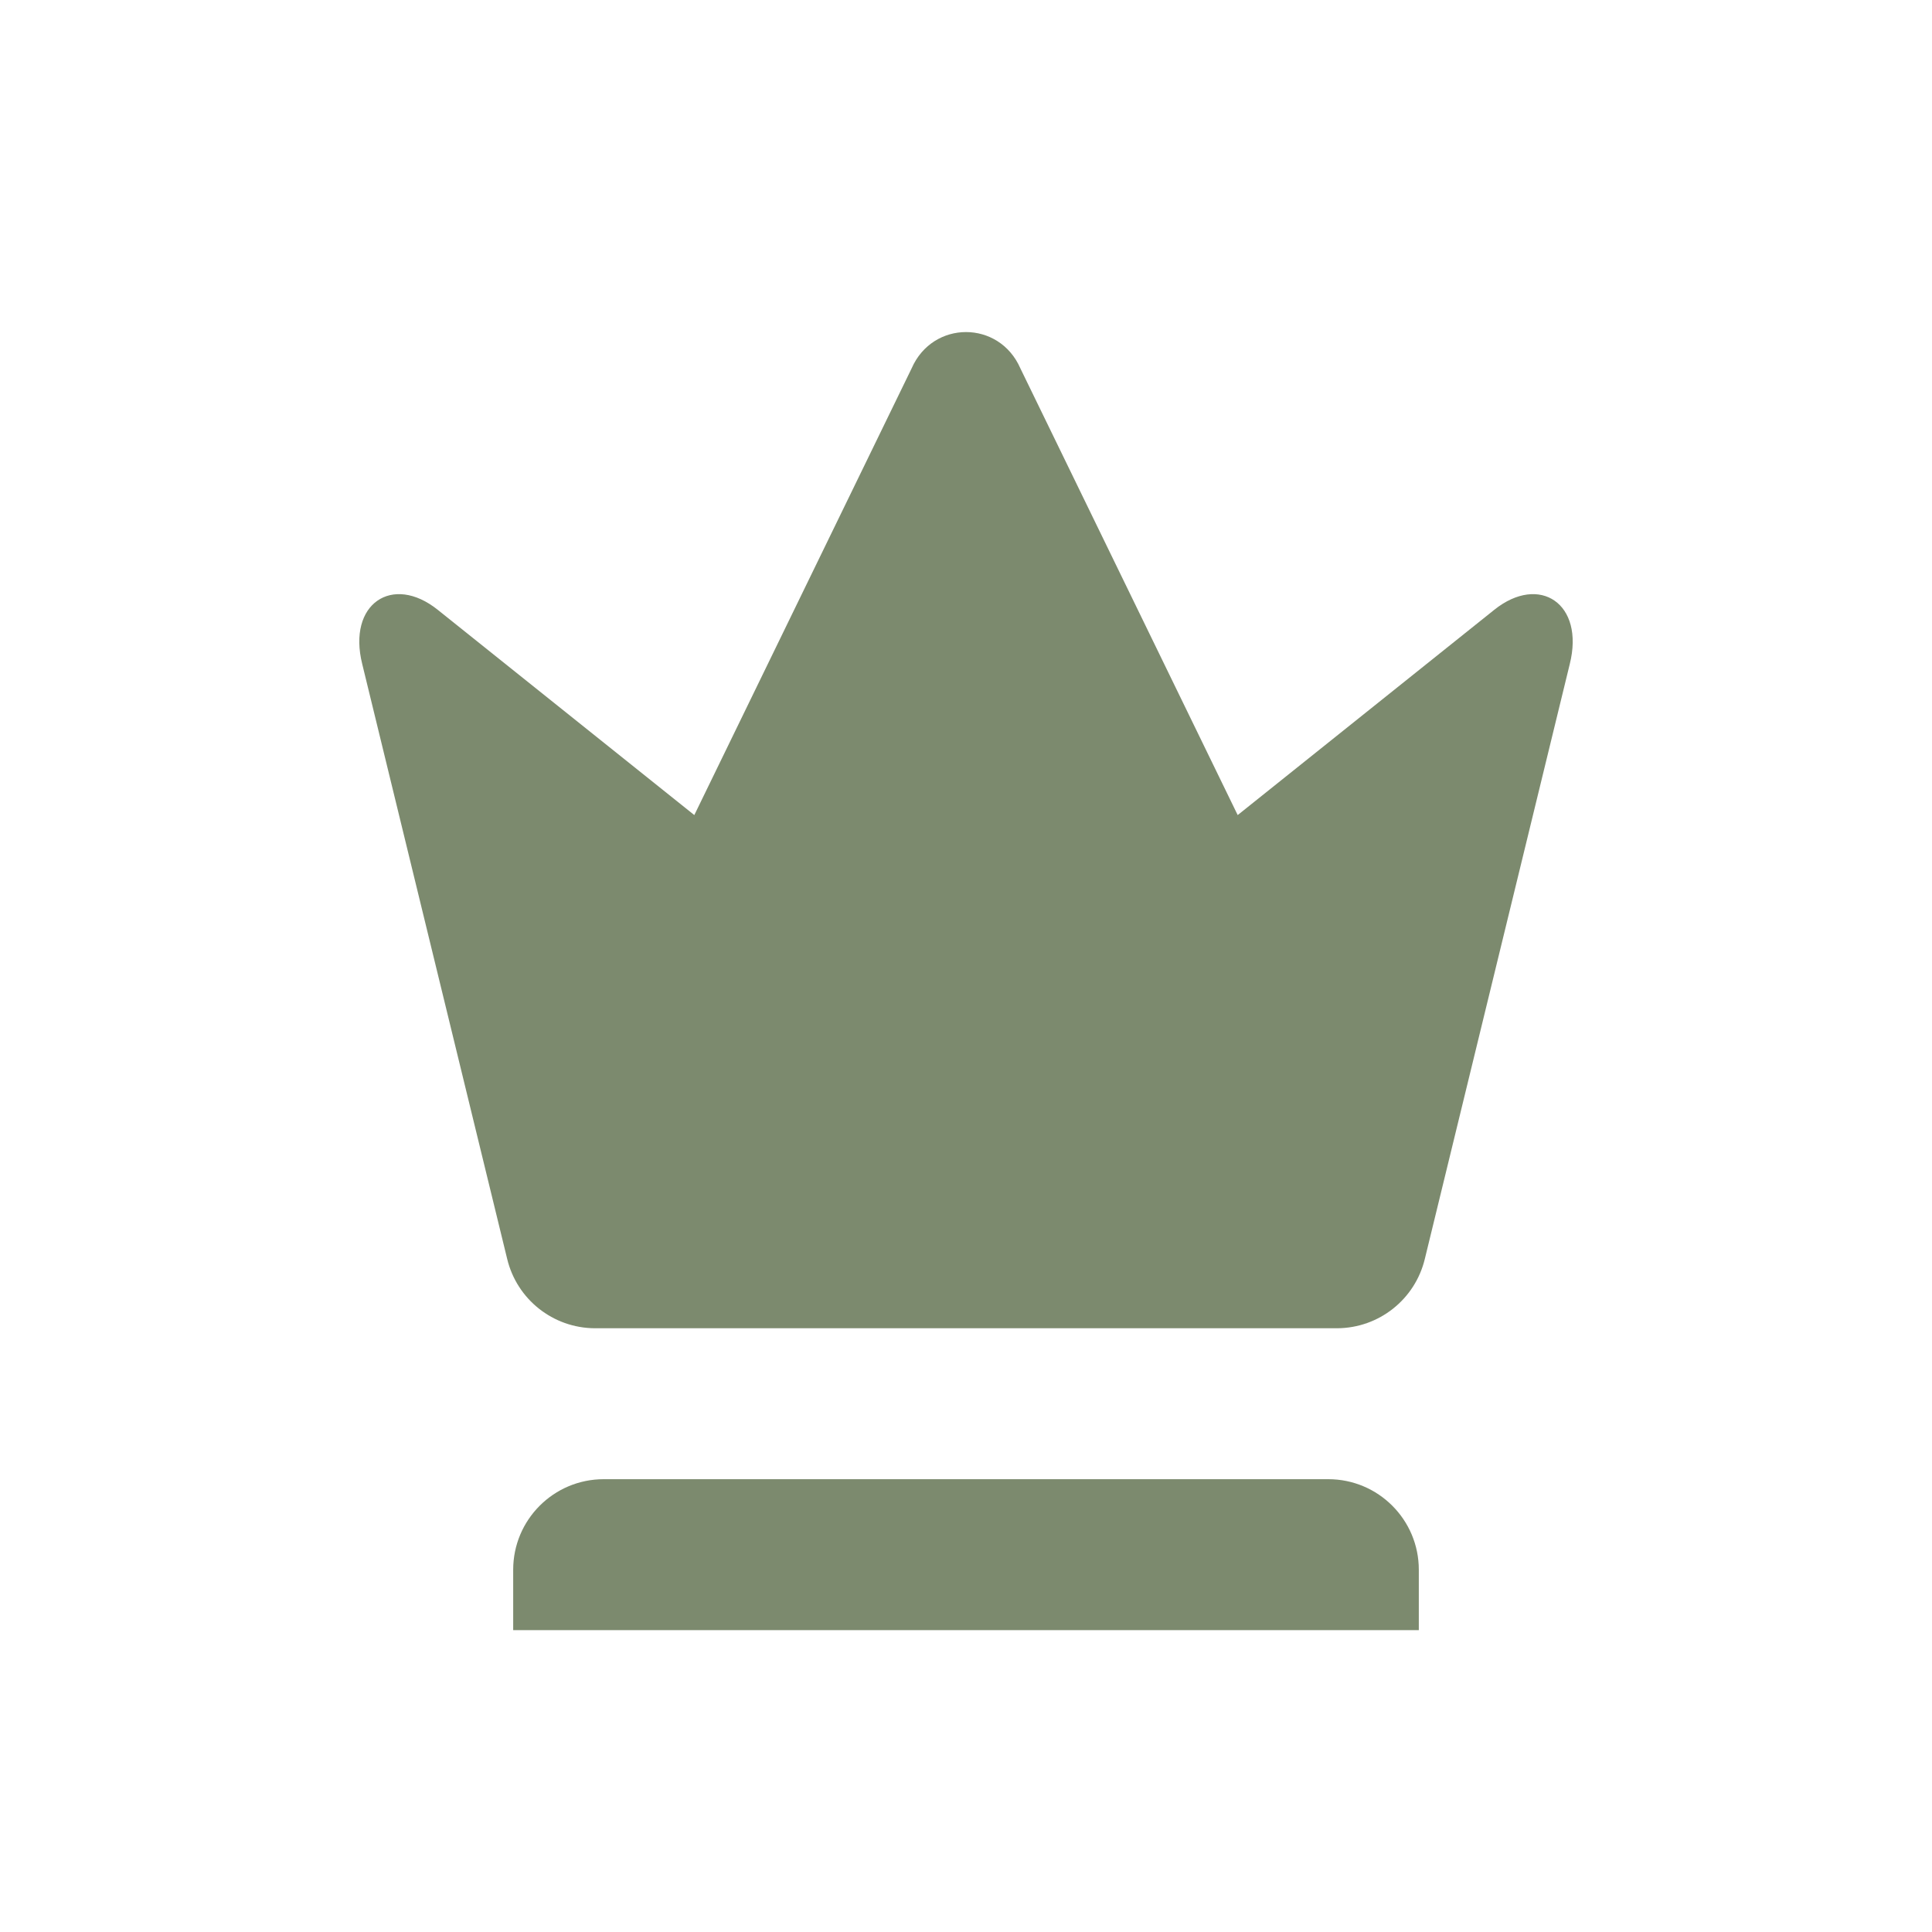
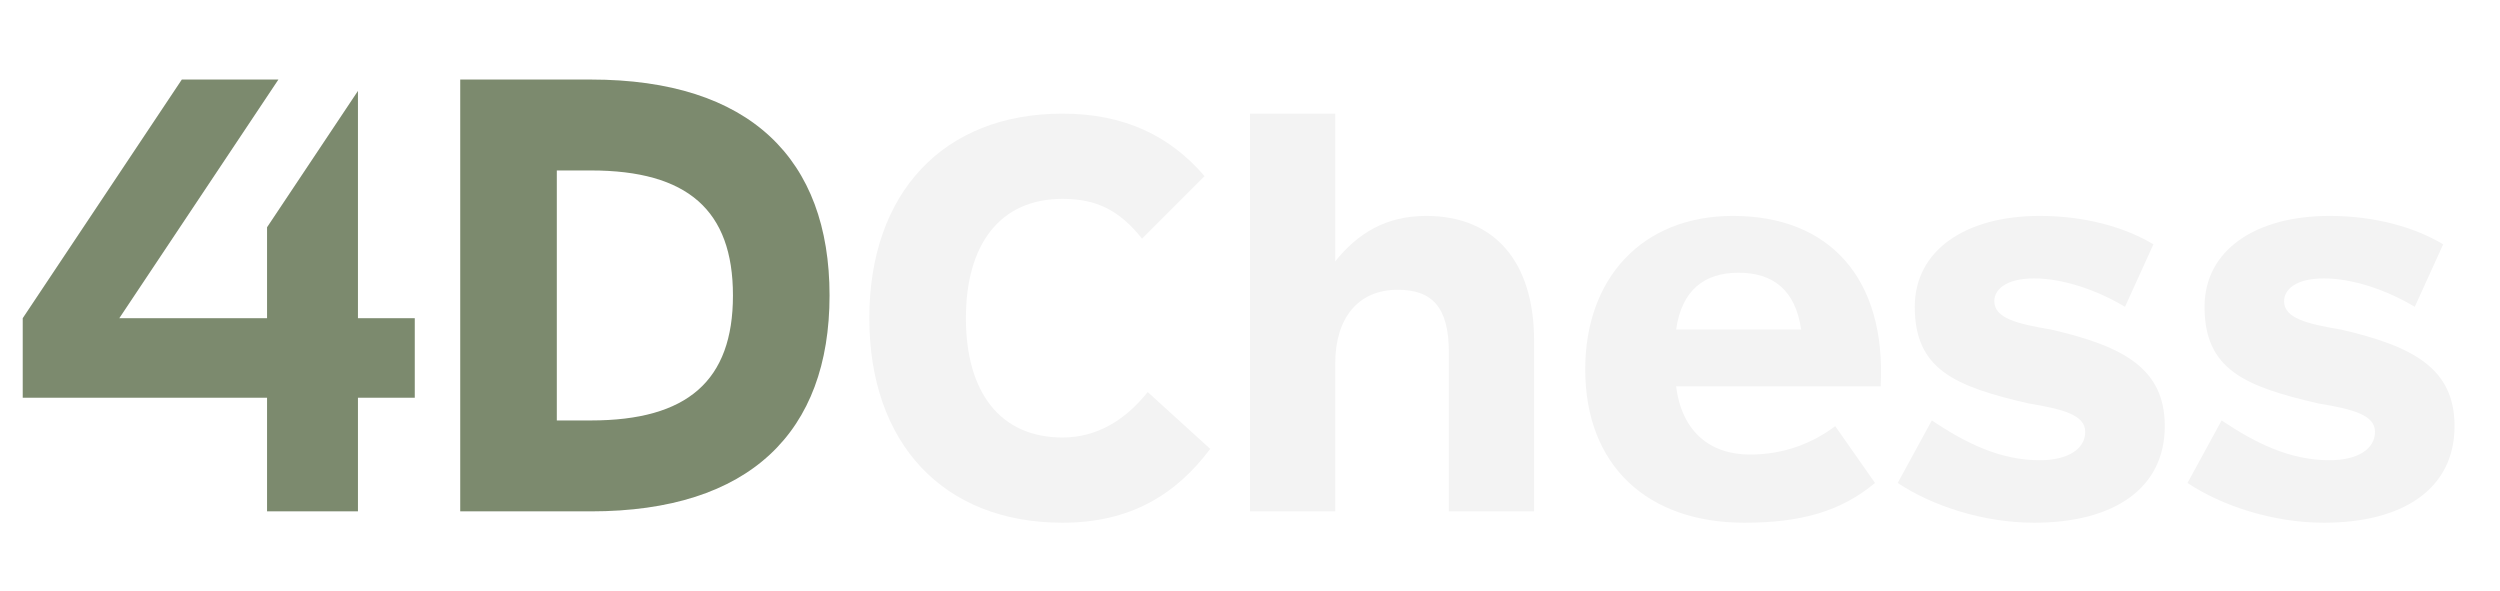
- <svg xmlns="http://www.w3.org/2000/svg" width="64" height="64" viewBox="0 0 64 64" fill="none">
+ <svg xmlns="http://www.w3.org/2000/svg" viewBox="0 0 440 104" role="img" aria-labelledby="title">
  <g fill="#7c8a6e">
-     <path d="M12 22c-.5-2 1-3 2.5-1.8L23 27l7.2-14.8c.7-1.6 2.9-1.6 3.6 0L41 27l8.5-6.8C51 19 52.5 20 52 22l-4.8 19.7A3 3 0 0 1 44.3 44H19.7a3 3 0 0 1-2.9-2.3L12 22Z" />
-     <path d="M20 49h24a3 3 0 0 1 3 3v2H17v-2a3 3 0 0 1 3-3Z" />
+     <path d="M32 14H49L21 56H47V40L63 16V56H73V70H63V90H47V70H4V56Z" />
+     <path fill-rule="evenodd" d="M81 14H104C132 14 146 28 146 52S132 90 104 90H81ZM98 30V74H104C121 74 129 67 129 52S121 30 104 30Z" />
+   </g>
+   <g fill="#f3f3f3">
+     <path d="M212 31L201 42C197 37 193 35 187 35C176 35 170 43 170 56S176 77 187 77C193 77 198 74 202 69L213 79C207 87 199 92 187 92C166 92 153 78 153 56S166 20 187 20C198 20 206 24 212 31Z" />
+     <path d="M220 20H235V46C239 41 244 38 251 38C263 38 270 46 270 60V90H255V62C255 54 252 51 246 51C239 51 235 56 235 64V90H220Z" />
+     <path fill-rule="evenodd" d="M331 68H295C296 76 301 80 308 80C314 80 319 78 323 75L330 85C324 90 317 92 307 92C290 92 279 82 279 65C279 49 289 38 305 38C322 38 332 49 331 68ZM295 58H317C316 51 312 48 306 48C300 48 296 51 295 58Z" />
+     <path id="s" d="M379 43L374 54C369 51 363 49 358 49C353 49 351 51 351 53C351 56 355 57 361 58C374 61 381 65 381 75C381 86 372 92 358 92C349 92 340 89 334 85L340 74C346 78 352 81 359 81C364 81 367 79 367 76C367 73 363 72 357 71C344 68 337 65 337 54C337 44 346 38 359 38C367 38 374 40 379 43Z" />
+     <use href="#s" transform="translate(51)" />
  </g>
</svg>
